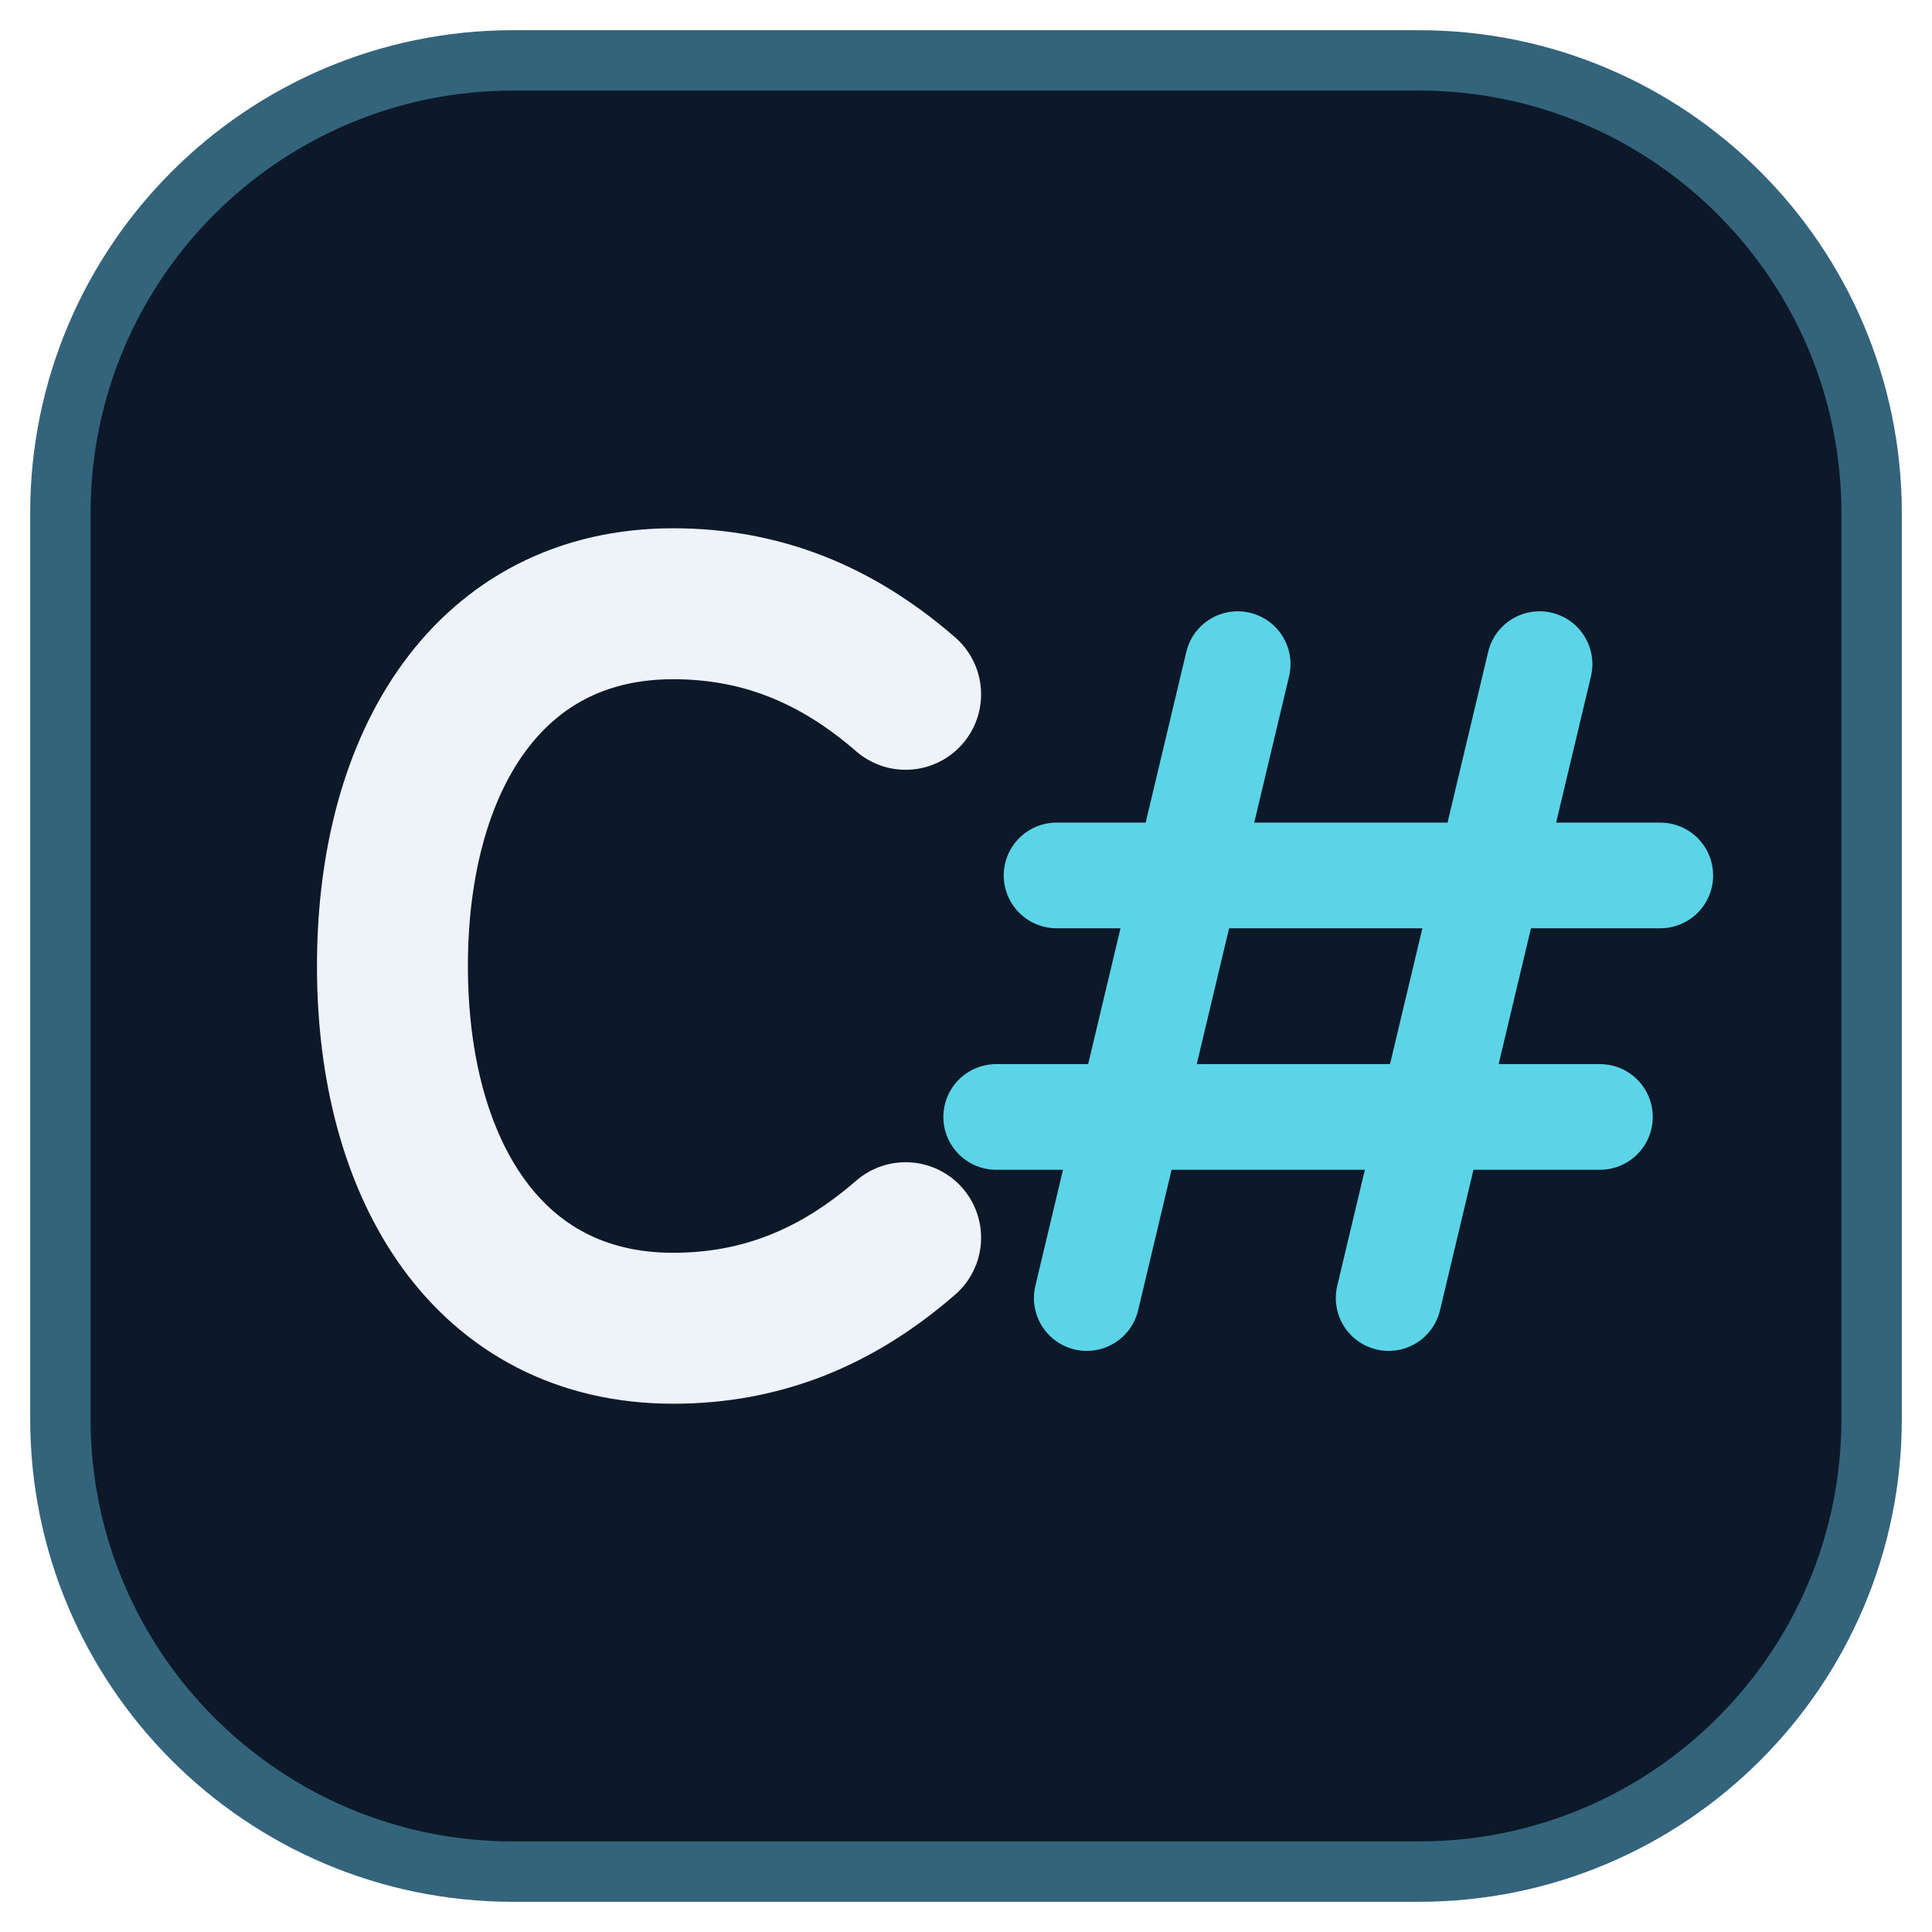
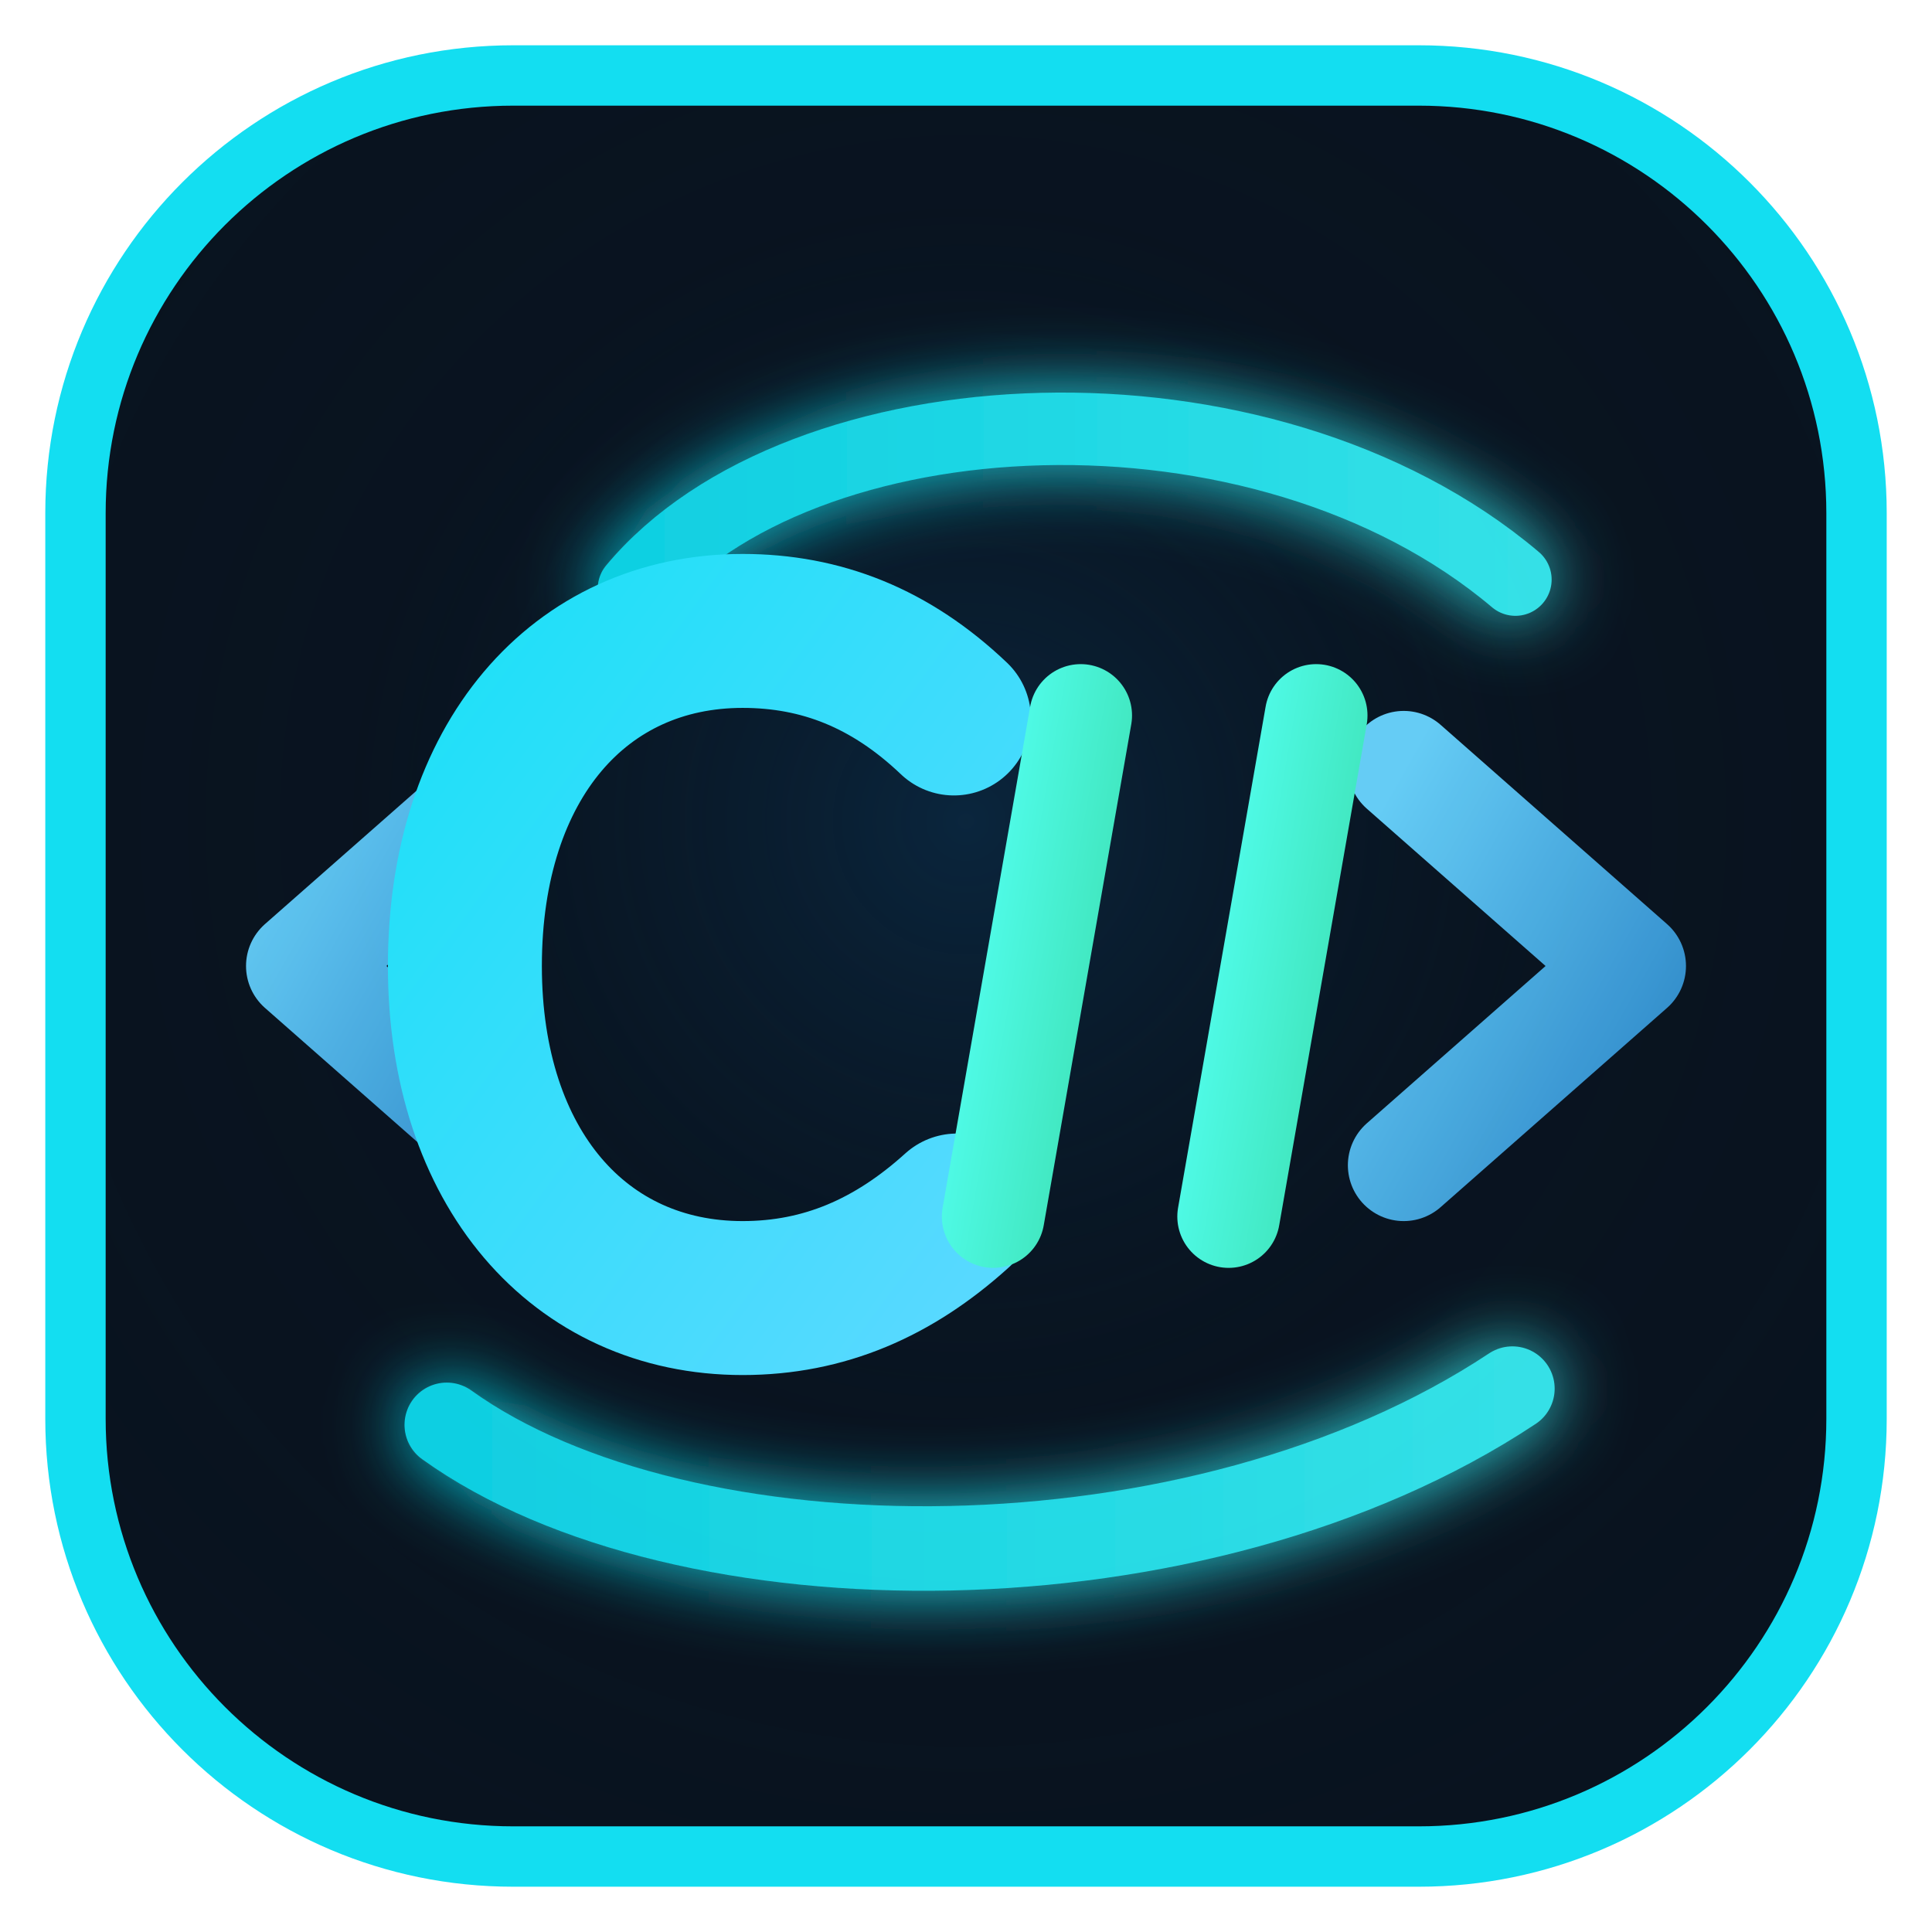
- <svg xmlns="http://www.w3.org/2000/svg" viewBox="0 0 64 64" role="img" aria-labelledby="title">
-   <rect x="2" y="2" width="60" height="60" rx="15" fill="#0d1929" stroke="#34647c" stroke-width="2" />
-   <path d="M30 23c-2.3-2-4.8-3-7.7-3C16.2 20 13 25.2 13 32s3.2 12 9.3 12c2.9 0 5.4-1 7.7-3" fill="none" stroke="#eef3fa" stroke-width="5" stroke-linecap="round" />
-   <g fill="none" stroke="#5ad4e6" stroke-width="3.5" stroke-linecap="round" stroke-linejoin="round">
-     <path d="M41 22 36 43M51 22 46 43M35 29h20M33 37h20" />
+ <svg xmlns="http://www.w3.org/2000/svg" viewBox="0 0 64 64" role="img" aria-labelledby="title desc">
+   <defs>
+     <radialGradient id="bgGlow" cx="50%" cy="42%" r="72%">
+       <stop offset="0%" stop-color="#0b3251" stop-opacity="0.6" />
+       <stop offset="46%" stop-color="#071725" stop-opacity="0.15" />
+       <stop offset="100%" stop-color="#08111d" stop-opacity="0" />
+     </radialGradient>
+     <linearGradient id="orbit" x1="0" y1="0" x2="1" y2="0">
+       <stop offset="0%" stop-color="#10dff2" />
+       <stop offset="100%" stop-color="#37f2f7" />
+     </linearGradient>
+     <linearGradient id="bracket" x1="0" y1="0" x2="1" y2="1">
+       <stop offset="0%" stop-color="#6ad5ff" />
+       <stop offset="100%" stop-color="#328fd1" />
+     </linearGradient>
+     <linearGradient id="cFill" x1="0" y1="0" x2="1" y2="1">
+       <stop offset="0%" stop-color="#1fe0f8" />
+       <stop offset="100%" stop-color="#57d9ff" />
+     </linearGradient>
+     <linearGradient id="hashFill" x1="0" y1="0" x2="1" y2="1">
+       <stop offset="0%" stop-color="#52fff0" />
+       <stop offset="100%" stop-color="#3ee3b7" />
+     </linearGradient>
+     <filter id="softGlow" x="-30%" y="-30%" width="160%" height="160%">
+       <feGaussianBlur stdDeviation="1.2" result="b" />
+       <feMerge>
+         <feMergeNode in="b" />
+         <feMergeNode in="SourceGraphic" />
+       </feMerge>
+     </filter>
+   </defs>
+   <rect x="2" y="2" width="60" height="60" rx="15" fill="#09131f" />
+   <rect x="2" y="2" width="60" height="60" rx="15" fill="url(#bgGlow)" />
+   <rect x="2.5" y="2.5" width="59" height="59" rx="14.5" fill="none" stroke="#13def1" stroke-width="2" />
+   <g fill="none" stroke="url(#orbit)" stroke-linecap="round" filter="url(#softGlow)" opacity="0.92">
+     <path d="M21 19.5 C26.5 12.9 41.8 12.1 50.2 19.2" stroke-width="2.4" />
+     <path d="M14.8 47.2 C22.6 52.8 39.7 52.9 50.1 46" stroke-width="2.8" />
+   </g>
+   <g fill="none" stroke="url(#bracket)" stroke-width="3.7" stroke-linecap="round" stroke-linejoin="round" opacity="0.95">
+     <path d="M17.5 25.4 L10 32 L17.5 38.6" />
+     <path d="M46.5 25.4 L54 32 L46.5 38.6" />
+   </g>
+   <path d="M31.6 23.8 C29.5 21.8 27.2 20.9 24.6 20.9 C19.2 20.9 15.4 25.2 15.4 32 C15.4 38.7 19.2 43 24.6 43 C27.3 43 29.6 42 31.7 40.1" fill="none" stroke="url(#cFill)" stroke-width="5.1" stroke-linecap="round" />
+   <g fill="none" stroke="url(#hashFill)" stroke-width="3.4" stroke-linecap="round" stroke-linejoin="round">
+     <path d="M35.8 23.7 L32.9 40.3" />
+     <path d="M43.6 23.7 L40.7 40.3" />
+     <path d="M31.1 28.7 L46.8 28.7" />
+     <path d="M29.9 35.4 L45.6 35.4" />
  </g>
</svg>
